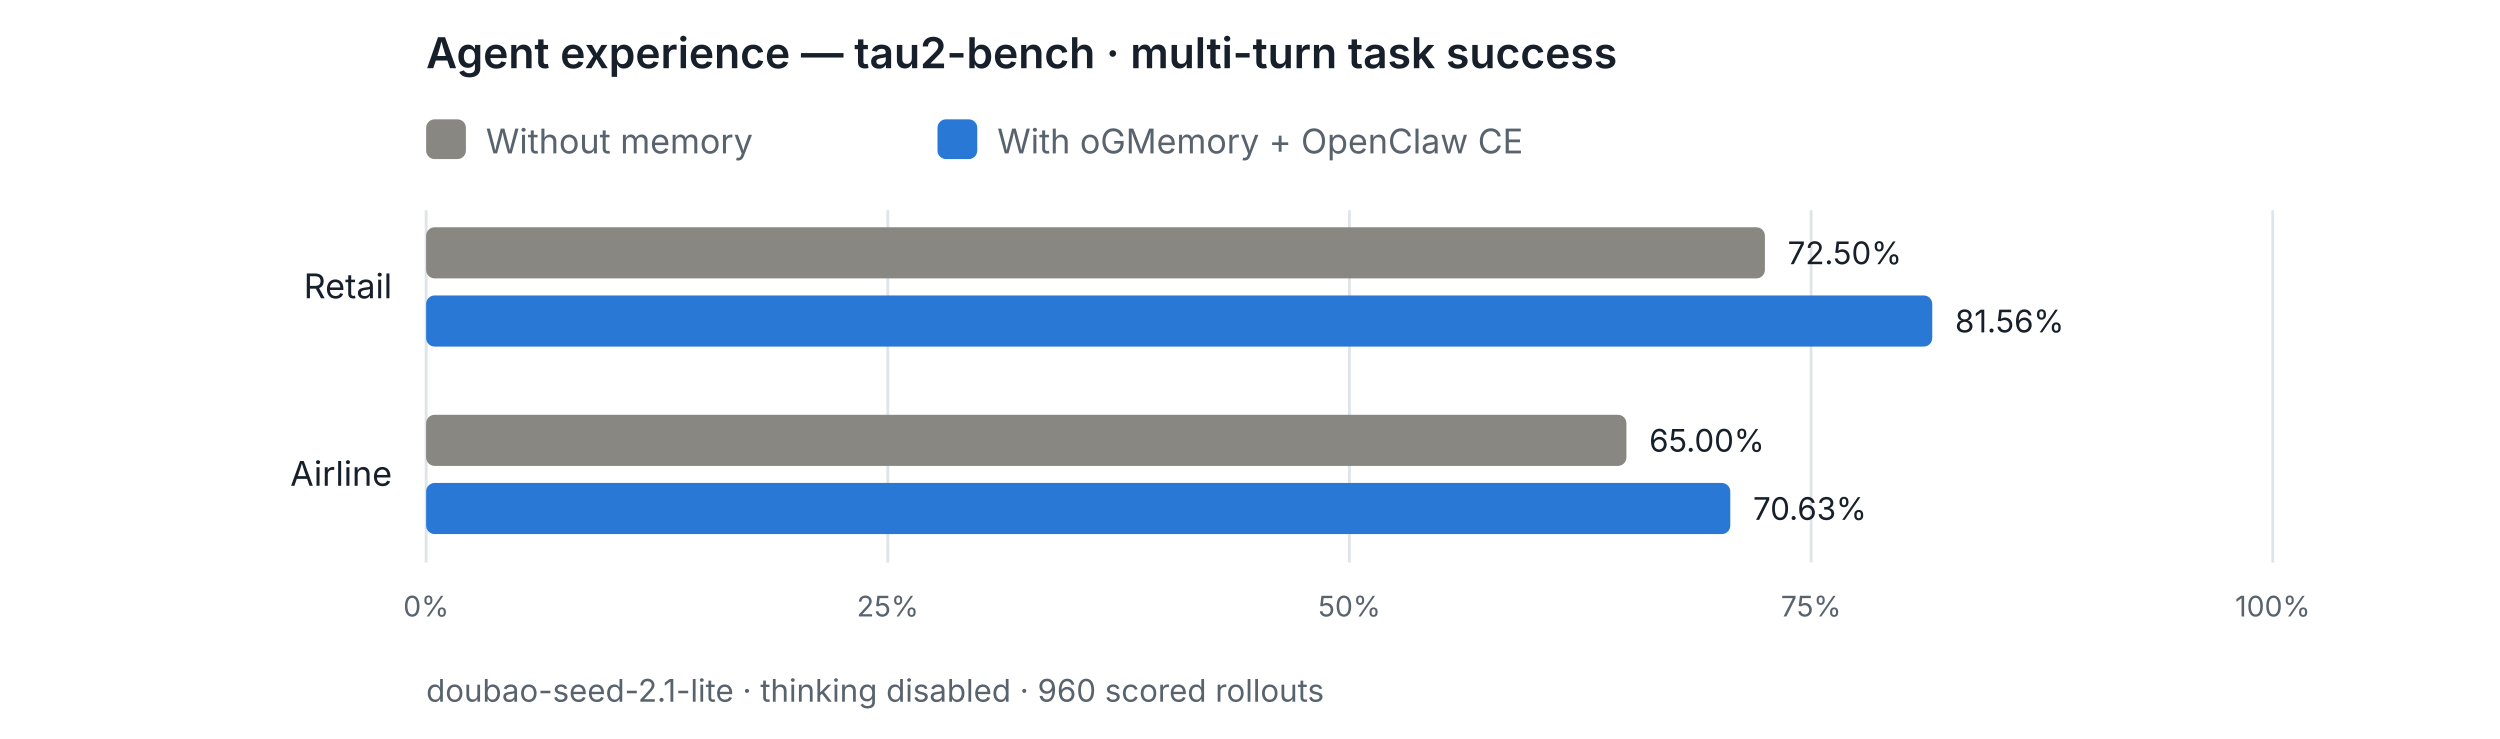
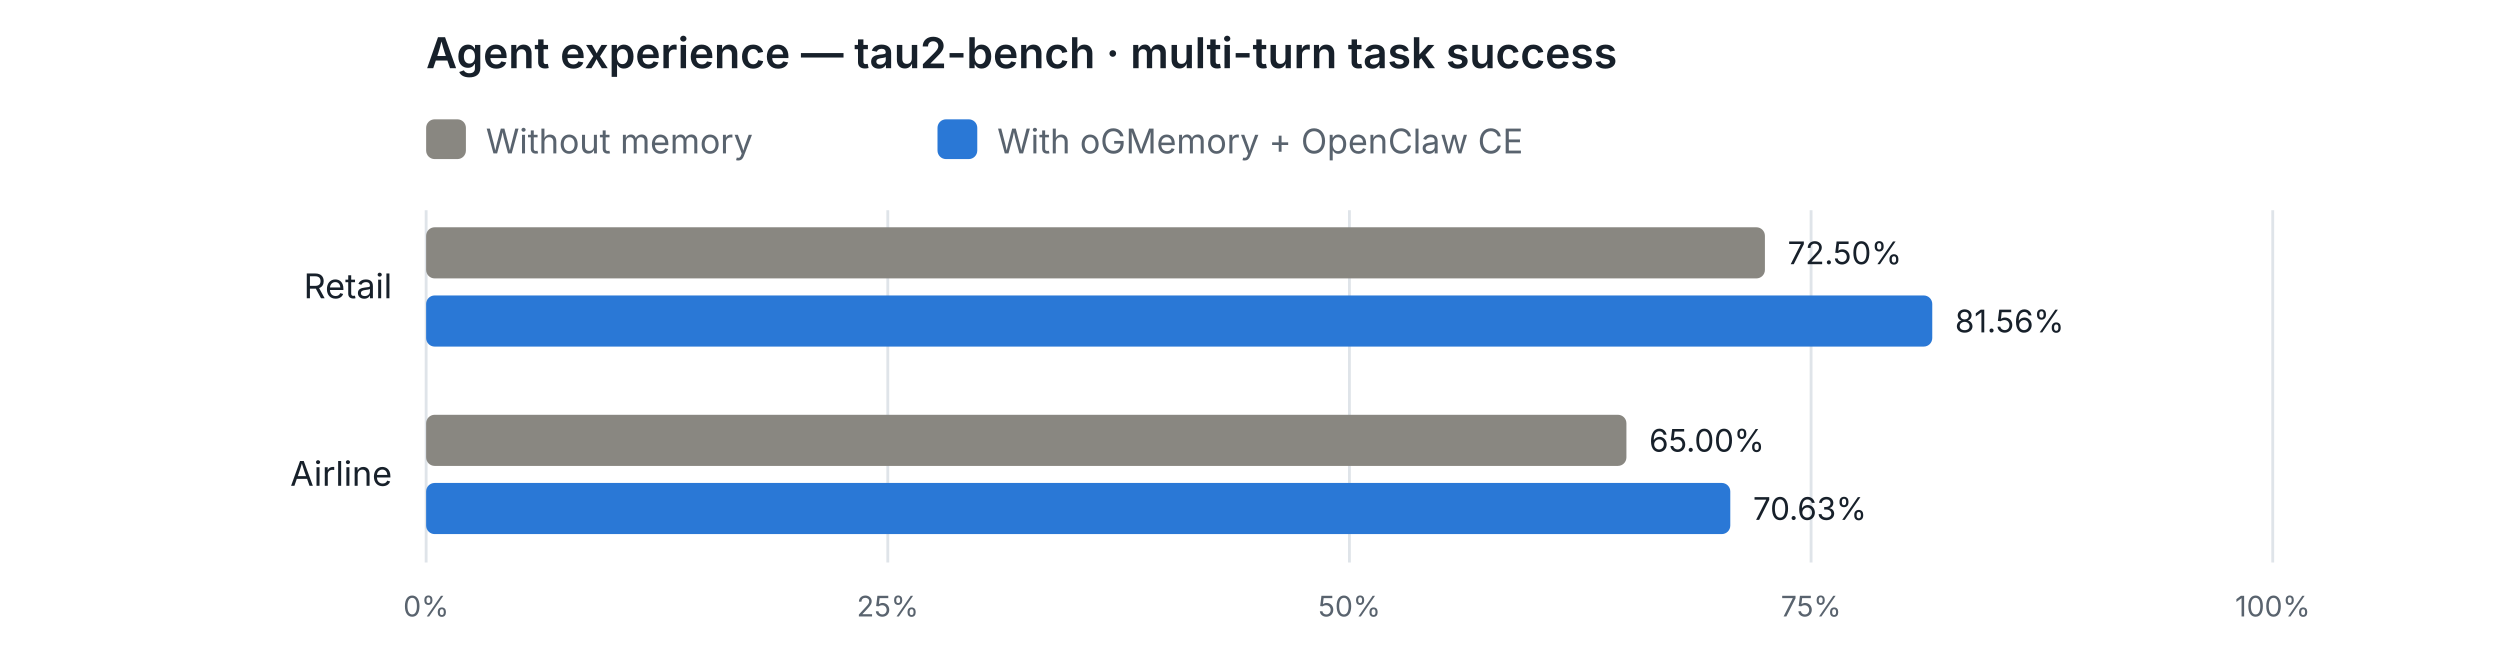
- <svg xmlns="http://www.w3.org/2000/svg" viewBox="0 0 880 260" role="img" aria-labelledby="title desc" font-family="system-ui,-apple-system,Segoe UI,sans-serif">
+ <svg xmlns="http://www.w3.org/2000/svg" viewBox="0 0 880 232" role="img" aria-labelledby="title desc" font-family="system-ui,-apple-system,Segoe UI,sans-serif">
  <text x="150" y="24" font-size="15" fill="#17202a" font-weight="600">Agent experience — tau2-bench · multi-turn task success</text>
  <rect x="150" y="42" width="14" height="14" rx="3" fill="#898781" />
  <text x="171" y="54" font-size="12" fill="#59636e">Without memory</text>
  <rect x="330" y="42" width="14" height="14" rx="3" fill="#2a78d6" />
  <text x="351" y="54" font-size="12" fill="#59636e">With oGMemory + OpenClaw CE</text>
  <line x1="150.0" y1="74" x2="150.0" y2="198" stroke="#dfe4e9" />
  <text x="150.0" y="217" font-size="10" fill="#59636e" text-anchor="middle">0%</text>
  <line x1="312.5" y1="74" x2="312.5" y2="198" stroke="#dfe4e9" />
  <text x="312.5" y="217" font-size="10" fill="#59636e" text-anchor="middle">25%</text>
  <line x1="475.0" y1="74" x2="475.0" y2="198" stroke="#dfe4e9" />
  <text x="475.0" y="217" font-size="10" fill="#59636e" text-anchor="middle">50%</text>
  <line x1="637.5" y1="74" x2="637.5" y2="198" stroke="#dfe4e9" />
  <text x="637.5" y="217" font-size="10" fill="#59636e" text-anchor="middle">75%</text>
  <line x1="800.0" y1="74" x2="800.0" y2="198" stroke="#dfe4e9" />
  <text x="800.0" y="217" font-size="10" fill="#59636e" text-anchor="middle">100%</text>
  <text x="138" y="105" font-size="12" fill="#17202a" text-anchor="end">Retail</text>
  <rect x="150" y="80" width="471.25" height="18" rx="3" fill="#898781" />
  <text x="629.25" y="93" font-size="11" fill="#17202a">72.50%</text>
  <rect x="150" y="104" width="530.156" height="18" rx="3" fill="#2a78d6" />
  <text x="688.156" y="117" font-size="11" fill="#17202a">81.56%</text>
  <text x="138" y="171" font-size="12" fill="#17202a" text-anchor="end">Airline</text>
  <rect x="150" y="146" width="422.5" height="18" rx="3" fill="#898781" />
  <text x="580.5" y="159" font-size="11" fill="#17202a">65.00%</text>
  <rect x="150" y="170" width="459.062" height="18" rx="3" fill="#2a78d6" />
  <text x="617.062" y="183" font-size="11" fill="#17202a">70.63%</text>
-   <text x="150" y="247" font-size="11" fill="#59636e">doubao-seed-2.1-lite · thinking disabled · 960 scored rollouts</text>
</svg>
